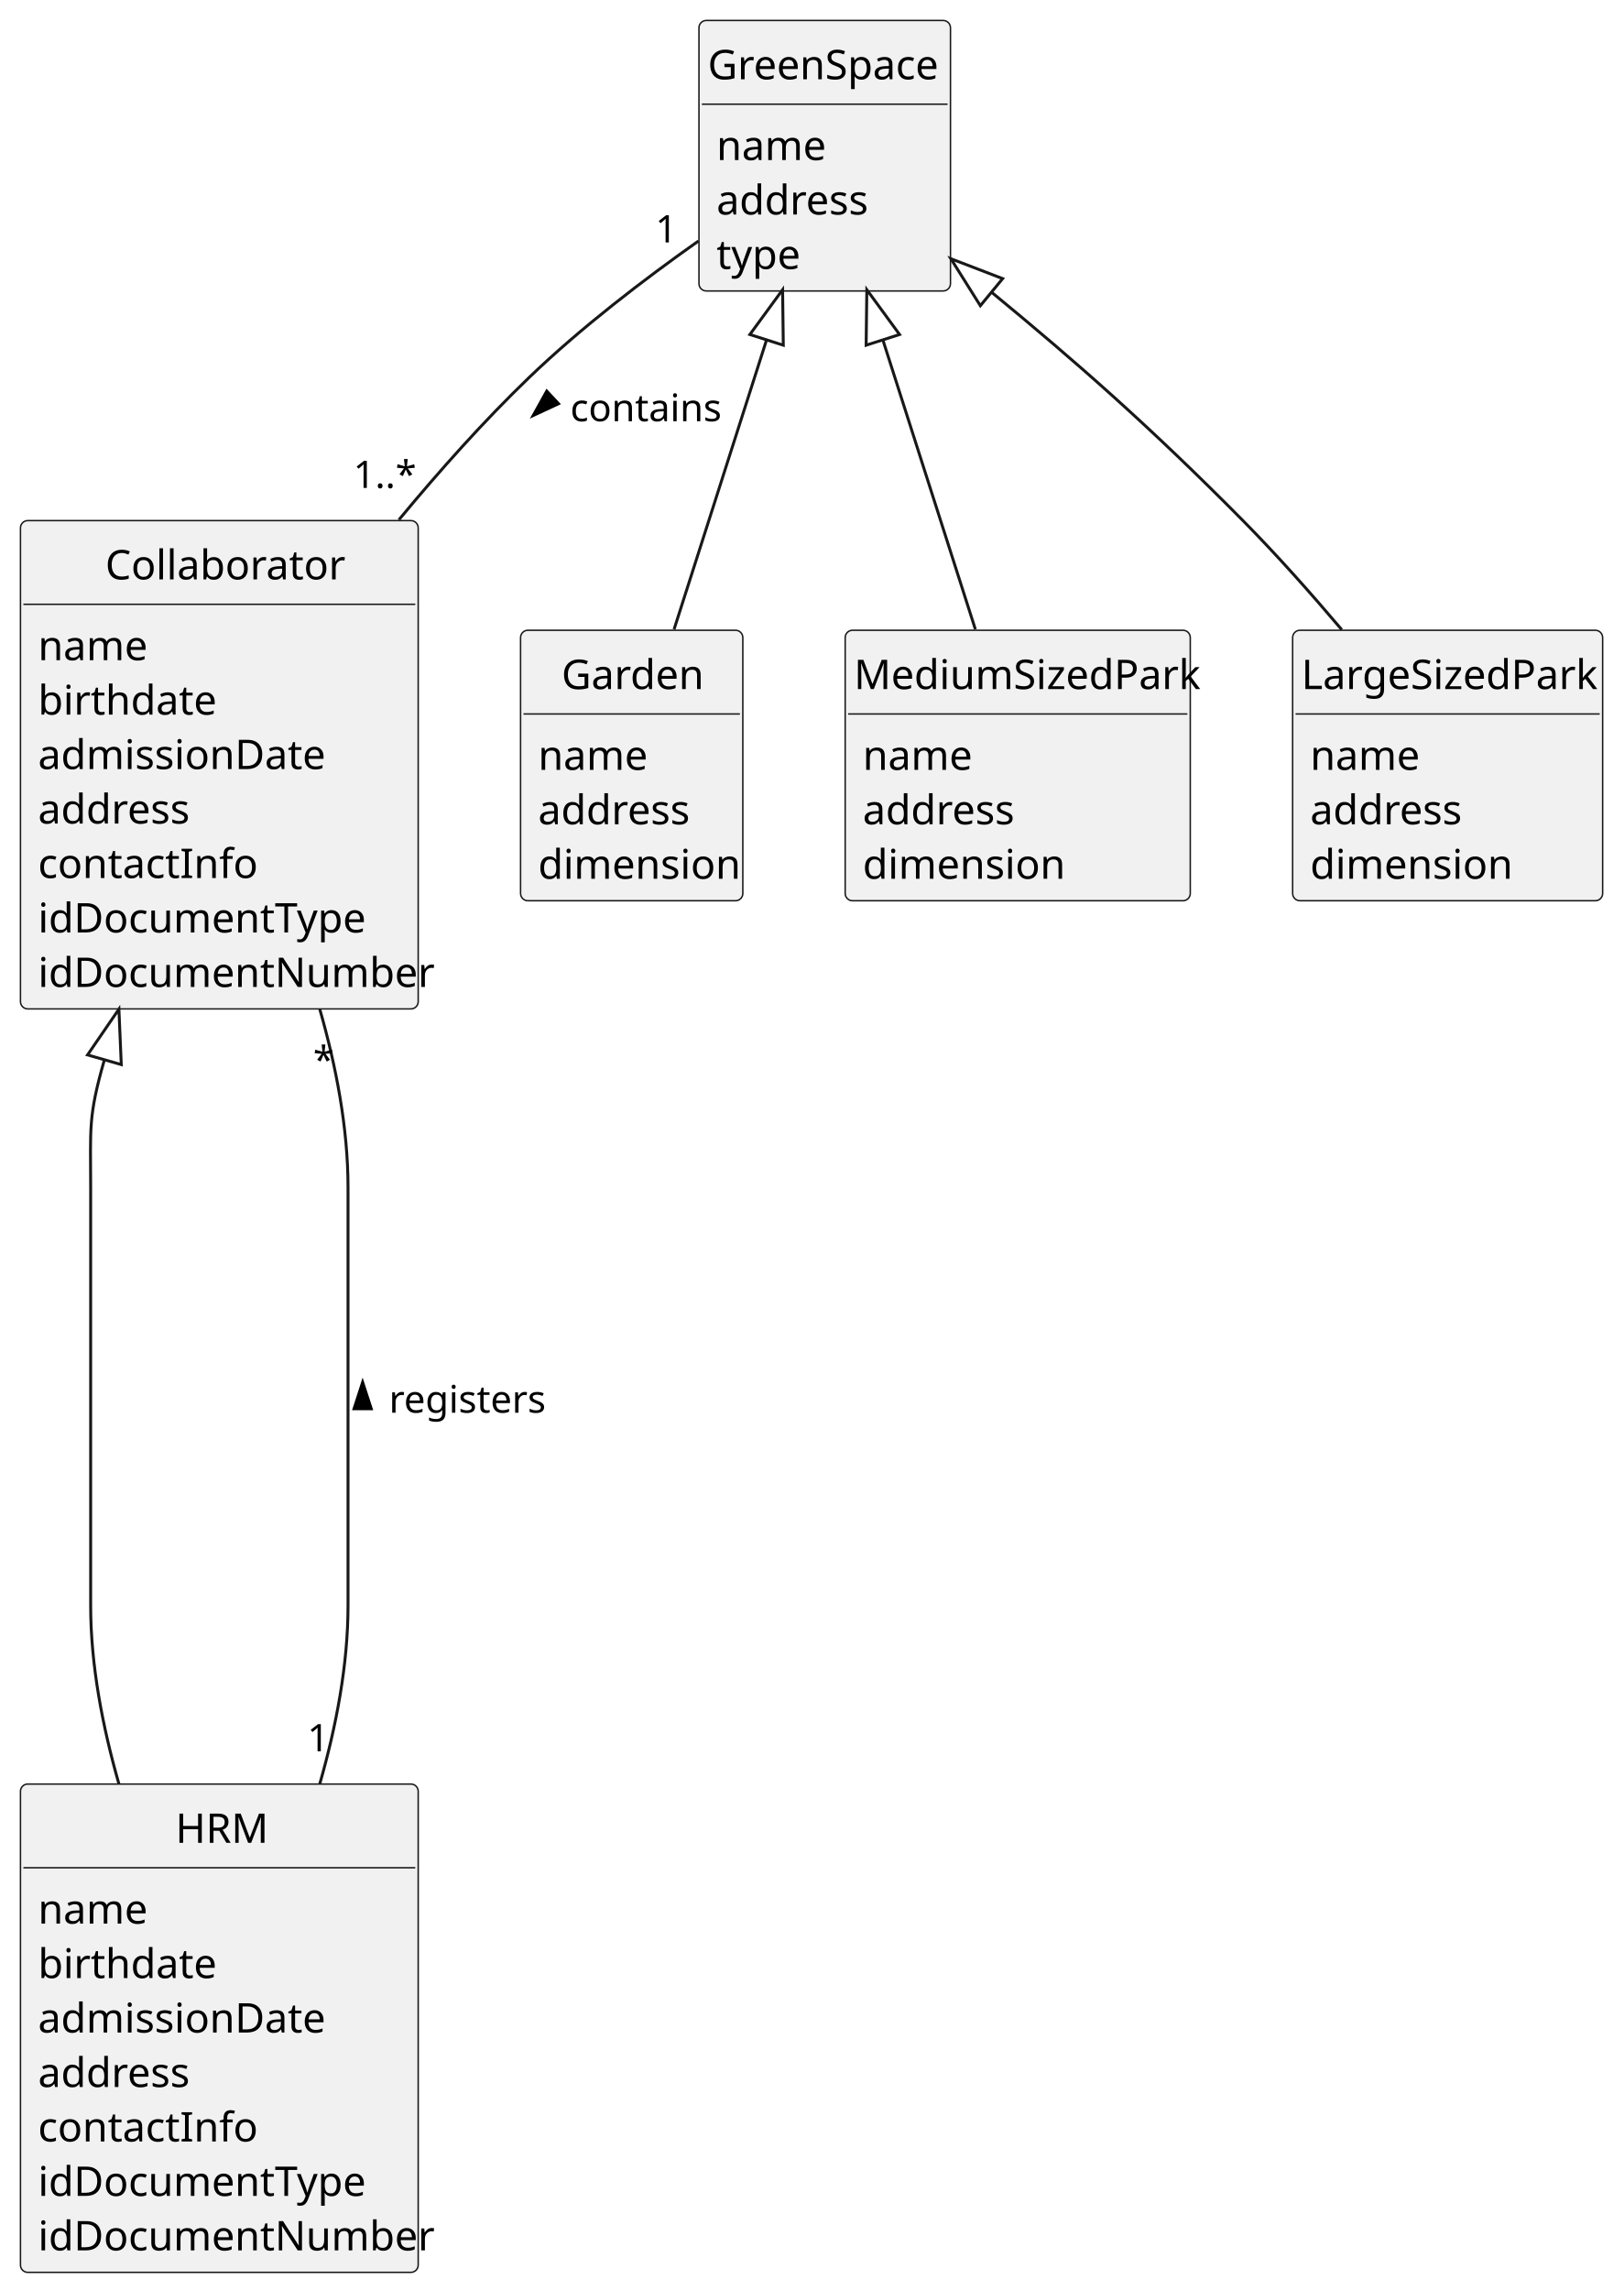
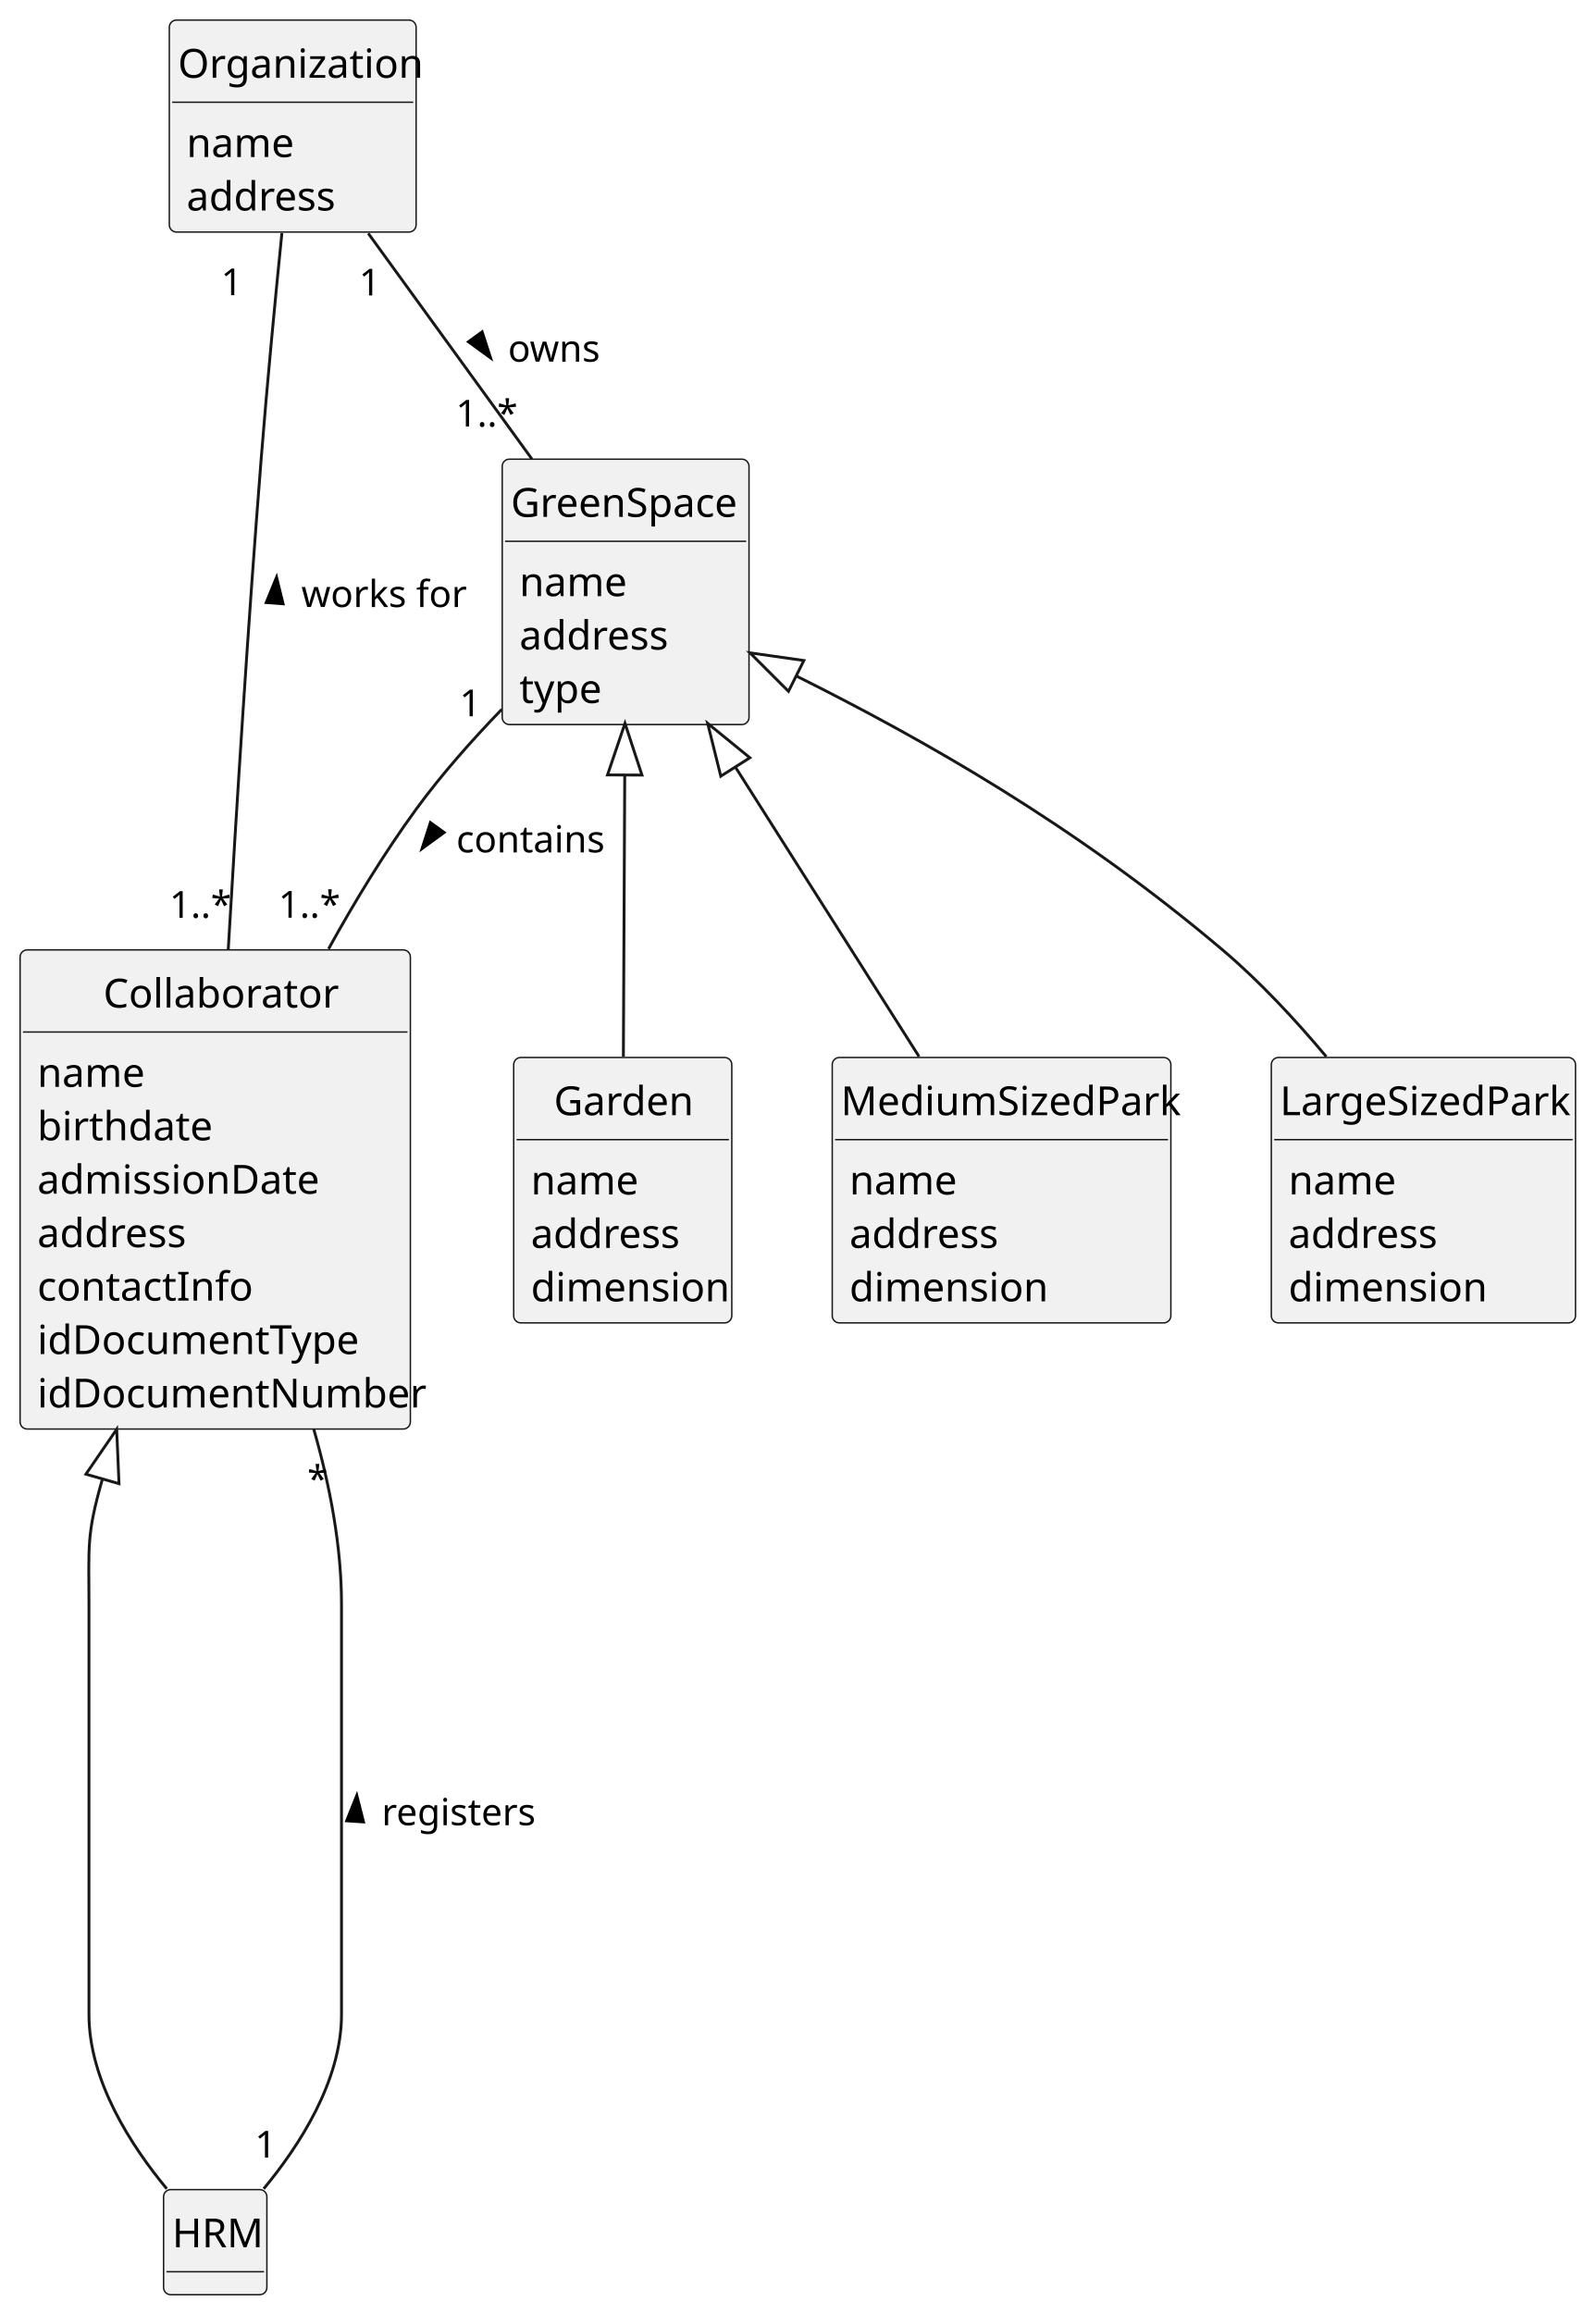
- <svg xmlns="http://www.w3.org/2000/svg" contentStyleType="text/css" height="783px" preserveAspectRatio="none" style="width:555px;height:783px;background:#FFFFFF;" version="1.1" viewBox="0 0 555 783" width="555px" zoomAndPan="magnify">
+ <svg xmlns="http://www.w3.org/2000/svg" contentStyleType="text/css" height="806px" preserveAspectRatio="none" style="width:556px;height:806px;background:#FFFFFF;" version="1.1" viewBox="0 0 556 806" width="556px" zoomAndPan="magnify">
  <defs />
  <g>
    <g id="elem_Collaborator">
-       <rect codeLine="11" fill="#F1F1F1" height="166.969" id="Collaborator" rx="2.5" ry="2.5" style="stroke:#181818;stroke-width:0.5;" width="136" x="7" y="178" />
-       <text fill="#000000" font-family="sans-serif" font-size="14" lengthAdjust="spacing" textLength="78" x="36" y="198.107">Collaborator</text>
-       <line style="stroke:#181818;stroke-width:0.5;" x1="8" x2="142" y1="206.621" y2="206.621" />
-       <text fill="#000000" font-family="sans-serif" font-size="14" lengthAdjust="spacing" textLength="35" x="13" y="225.728">name</text>
-       <text fill="#000000" font-family="sans-serif" font-size="14" lengthAdjust="spacing" textLength="56" x="13" y="244.35">birthdate</text>
-       <text fill="#000000" font-family="sans-serif" font-size="14" lengthAdjust="spacing" textLength="93" x="13" y="262.971">admissionDate</text>
-       <text fill="#000000" font-family="sans-serif" font-size="14" lengthAdjust="spacing" textLength="51" x="13" y="281.592">address</text>
-       <text fill="#000000" font-family="sans-serif" font-size="14" lengthAdjust="spacing" textLength="69" x="13" y="300.213">contactInfo</text>
-       <text fill="#000000" font-family="sans-serif" font-size="14" lengthAdjust="spacing" textLength="107" x="13" y="318.834">idDocumentType</text>
-       <text fill="#000000" font-family="sans-serif" font-size="14" lengthAdjust="spacing" textLength="124" x="13" y="337.455">idDocumentNumber</text>
+       <rect codeLine="11" fill="#F1F1F1" height="166.969" id="Collaborator" rx="2.5" ry="2.5" style="stroke:#181818;stroke-width:0.5;" width="136" x="7" y="331" />
+       <text fill="#000000" font-family="sans-serif" font-size="14" lengthAdjust="spacing" textLength="78" x="36" y="351.107">Collaborator</text>
+       <line style="stroke:#181818;stroke-width:0.5;" x1="8" x2="142" y1="359.621" y2="359.621" />
+       <text fill="#000000" font-family="sans-serif" font-size="14" lengthAdjust="spacing" textLength="35" x="13" y="378.728">name</text>
+       <text fill="#000000" font-family="sans-serif" font-size="14" lengthAdjust="spacing" textLength="56" x="13" y="397.35">birthdate</text>
+       <text fill="#000000" font-family="sans-serif" font-size="14" lengthAdjust="spacing" textLength="93" x="13" y="415.971">admissionDate</text>
+       <text fill="#000000" font-family="sans-serif" font-size="14" lengthAdjust="spacing" textLength="51" x="13" y="434.592">address</text>
+       <text fill="#000000" font-family="sans-serif" font-size="14" lengthAdjust="spacing" textLength="69" x="13" y="453.213">contactInfo</text>
+       <text fill="#000000" font-family="sans-serif" font-size="14" lengthAdjust="spacing" textLength="107" x="13" y="471.834">idDocumentType</text>
+       <text fill="#000000" font-family="sans-serif" font-size="14" lengthAdjust="spacing" textLength="124" x="13" y="490.455">idDocumentNumber</text>
    </g>
    <g id="elem_HRM">
-       <rect codeLine="21" fill="#F1F1F1" height="166.969" id="HRM" rx="2.5" ry="2.5" style="stroke:#181818;stroke-width:0.5;" width="136" x="7" y="610" />
-       <text fill="#000000" font-family="sans-serif" font-size="14" lengthAdjust="spacing" textLength="30" x="60" y="630.107">HRM</text>
-       <line style="stroke:#181818;stroke-width:0.5;" x1="8" x2="142" y1="638.621" y2="638.621" />
-       <text fill="#000000" font-family="sans-serif" font-size="14" lengthAdjust="spacing" textLength="35" x="13" y="657.729">name</text>
-       <text fill="#000000" font-family="sans-serif" font-size="14" lengthAdjust="spacing" textLength="56" x="13" y="676.35">birthdate</text>
-       <text fill="#000000" font-family="sans-serif" font-size="14" lengthAdjust="spacing" textLength="93" x="13" y="694.971">admissionDate</text>
-       <text fill="#000000" font-family="sans-serif" font-size="14" lengthAdjust="spacing" textLength="51" x="13" y="713.592">address</text>
-       <text fill="#000000" font-family="sans-serif" font-size="14" lengthAdjust="spacing" textLength="69" x="13" y="732.213">contactInfo</text>
-       <text fill="#000000" font-family="sans-serif" font-size="14" lengthAdjust="spacing" textLength="107" x="13" y="750.834">idDocumentType</text>
-       <text fill="#000000" font-family="sans-serif" font-size="14" lengthAdjust="spacing" textLength="124" x="13" y="769.455">idDocumentNumber</text>
+       <rect codeLine="21" fill="#F1F1F1" height="36.621" id="HRM" rx="2.5" ry="2.5" style="stroke:#181818;stroke-width:0.5;" width="36" x="57" y="763" />
+       <text fill="#000000" font-family="sans-serif" font-size="14" lengthAdjust="spacing" textLength="30" x="60" y="783.107">HRM</text>
+       <line style="stroke:#181818;stroke-width:0.5;" x1="58" x2="92" y1="791.621" y2="791.621" />
    </g>
    <g id="elem_GreenSpace">
-       <rect codeLine="30" fill="#F1F1F1" height="92.484" id="GreenSpace" rx="2.5" ry="2.5" style="stroke:#181818;stroke-width:0.5;" width="86" x="239" y="7" />
-       <text fill="#000000" font-family="sans-serif" font-size="14" lengthAdjust="spacing" textLength="80" x="242" y="27.107">GreenSpace</text>
-       <line style="stroke:#181818;stroke-width:0.5;" x1="240" x2="324" y1="35.621" y2="35.621" />
-       <text fill="#000000" font-family="sans-serif" font-size="14" lengthAdjust="spacing" textLength="35" x="245" y="54.728">name</text>
-       <text fill="#000000" font-family="sans-serif" font-size="14" lengthAdjust="spacing" textLength="51" x="245" y="73.35">address</text>
-       <text fill="#000000" font-family="sans-serif" font-size="14" lengthAdjust="spacing" textLength="27" x="245" y="91.971">type</text>
+       <rect codeLine="24" fill="#F1F1F1" height="92.484" id="GreenSpace" rx="2.5" ry="2.5" style="stroke:#181818;stroke-width:0.5;" width="86" x="175" y="160" />
+       <text fill="#000000" font-family="sans-serif" font-size="14" lengthAdjust="spacing" textLength="80" x="178" y="180.107">GreenSpace</text>
+       <line style="stroke:#181818;stroke-width:0.5;" x1="176" x2="260" y1="188.621" y2="188.621" />
+       <text fill="#000000" font-family="sans-serif" font-size="14" lengthAdjust="spacing" textLength="35" x="181" y="207.728">name</text>
+       <text fill="#000000" font-family="sans-serif" font-size="14" lengthAdjust="spacing" textLength="51" x="181" y="226.35">address</text>
+       <text fill="#000000" font-family="sans-serif" font-size="14" lengthAdjust="spacing" textLength="27" x="181" y="244.971">type</text>
    </g>
    <g id="elem_Garden">
-       <rect codeLine="36" fill="#F1F1F1" height="92.484" id="Garden" rx="2.5" ry="2.5" style="stroke:#181818;stroke-width:0.5;" width="76" x="178" y="215.5" />
-       <text fill="#000000" font-family="sans-serif" font-size="14" lengthAdjust="spacing" textLength="48" x="192" y="235.607">Garden</text>
-       <line style="stroke:#181818;stroke-width:0.5;" x1="179" x2="253" y1="244.121" y2="244.121" />
-       <text fill="#000000" font-family="sans-serif" font-size="14" lengthAdjust="spacing" textLength="35" x="184" y="263.228">name</text>
-       <text fill="#000000" font-family="sans-serif" font-size="14" lengthAdjust="spacing" textLength="51" x="184" y="281.85">address</text>
-       <text fill="#000000" font-family="sans-serif" font-size="14" lengthAdjust="spacing" textLength="64" x="184" y="300.471">dimension</text>
+       <rect codeLine="30" fill="#F1F1F1" height="92.484" id="Garden" rx="2.5" ry="2.5" style="stroke:#181818;stroke-width:0.5;" width="76" x="179" y="368.5" />
+       <text fill="#000000" font-family="sans-serif" font-size="14" lengthAdjust="spacing" textLength="48" x="193" y="388.607">Garden</text>
+       <line style="stroke:#181818;stroke-width:0.5;" x1="180" x2="254" y1="397.121" y2="397.121" />
+       <text fill="#000000" font-family="sans-serif" font-size="14" lengthAdjust="spacing" textLength="35" x="185" y="416.228">name</text>
+       <text fill="#000000" font-family="sans-serif" font-size="14" lengthAdjust="spacing" textLength="51" x="185" y="434.85">address</text>
+       <text fill="#000000" font-family="sans-serif" font-size="14" lengthAdjust="spacing" textLength="64" x="185" y="453.471">dimension</text>
    </g>
    <g id="elem_MediumSizedPark">
-       <rect codeLine="42" fill="#F1F1F1" height="92.484" id="MediumSizedPark" rx="2.5" ry="2.5" style="stroke:#181818;stroke-width:0.5;" width="118" x="289" y="215.5" />
-       <text fill="#000000" font-family="sans-serif" font-size="14" lengthAdjust="spacing" textLength="112" x="292" y="235.607">MediumSizedPark</text>
-       <line style="stroke:#181818;stroke-width:0.5;" x1="290" x2="406" y1="244.121" y2="244.121" />
-       <text fill="#000000" font-family="sans-serif" font-size="14" lengthAdjust="spacing" textLength="35" x="295" y="263.228">name</text>
-       <text fill="#000000" font-family="sans-serif" font-size="14" lengthAdjust="spacing" textLength="51" x="295" y="281.85">address</text>
-       <text fill="#000000" font-family="sans-serif" font-size="14" lengthAdjust="spacing" textLength="64" x="295" y="300.471">dimension</text>
+       <rect codeLine="36" fill="#F1F1F1" height="92.484" id="MediumSizedPark" rx="2.5" ry="2.5" style="stroke:#181818;stroke-width:0.5;" width="118" x="290" y="368.5" />
+       <text fill="#000000" font-family="sans-serif" font-size="14" lengthAdjust="spacing" textLength="112" x="293" y="388.607">MediumSizedPark</text>
+       <line style="stroke:#181818;stroke-width:0.5;" x1="291" x2="407" y1="397.121" y2="397.121" />
+       <text fill="#000000" font-family="sans-serif" font-size="14" lengthAdjust="spacing" textLength="35" x="296" y="416.228">name</text>
+       <text fill="#000000" font-family="sans-serif" font-size="14" lengthAdjust="spacing" textLength="51" x="296" y="434.85">address</text>
+       <text fill="#000000" font-family="sans-serif" font-size="14" lengthAdjust="spacing" textLength="64" x="296" y="453.471">dimension</text>
    </g>
    <g id="elem_LargeSizedPark">
-       <rect codeLine="48" fill="#F1F1F1" height="92.484" id="LargeSizedPark" rx="2.5" ry="2.5" style="stroke:#181818;stroke-width:0.5;" width="106" x="442" y="215.5" />
-       <text fill="#000000" font-family="sans-serif" font-size="14" lengthAdjust="spacing" textLength="100" x="445" y="235.607">LargeSizedPark</text>
-       <line style="stroke:#181818;stroke-width:0.5;" x1="443" x2="547" y1="244.121" y2="244.121" />
-       <text fill="#000000" font-family="sans-serif" font-size="14" lengthAdjust="spacing" textLength="35" x="448" y="263.228">name</text>
-       <text fill="#000000" font-family="sans-serif" font-size="14" lengthAdjust="spacing" textLength="51" x="448" y="281.85">address</text>
-       <text fill="#000000" font-family="sans-serif" font-size="14" lengthAdjust="spacing" textLength="64" x="448" y="300.471">dimension</text>
+       <rect codeLine="42" fill="#F1F1F1" height="92.484" id="LargeSizedPark" rx="2.5" ry="2.5" style="stroke:#181818;stroke-width:0.5;" width="106" x="443" y="368.5" />
+       <text fill="#000000" font-family="sans-serif" font-size="14" lengthAdjust="spacing" textLength="100" x="446" y="388.607">LargeSizedPark</text>
+       <line style="stroke:#181818;stroke-width:0.5;" x1="444" x2="548" y1="397.121" y2="397.121" />
+       <text fill="#000000" font-family="sans-serif" font-size="14" lengthAdjust="spacing" textLength="35" x="449" y="416.228">name</text>
+       <text fill="#000000" font-family="sans-serif" font-size="14" lengthAdjust="spacing" textLength="51" x="449" y="434.85">address</text>
+       <text fill="#000000" font-family="sans-serif" font-size="14" lengthAdjust="spacing" textLength="64" x="449" y="453.471">dimension</text>
+     </g>
+     <g id="elem_Organization">
+       <rect codeLine="47" fill="#F1F1F1" height="73.863" id="Organization" rx="2.5" ry="2.5" style="stroke:#181818;stroke-width:0.5;" width="86" x="59" y="7" />
+       <text fill="#000000" font-family="sans-serif" font-size="14" lengthAdjust="spacing" textLength="80" x="62" y="27.107">Organization</text>
+       <line style="stroke:#181818;stroke-width:0.5;" x1="60" x2="144" y1="35.621" y2="35.621" />
+       <text fill="#000000" font-family="sans-serif" font-size="14" lengthAdjust="spacing" textLength="35" x="65" y="54.728">name</text>
+       <text fill="#000000" font-family="sans-serif" font-size="14" lengthAdjust="spacing" textLength="51" x="65" y="73.35">address</text>
+     </g>
+     <g id="link_Organization_GreenSpace">
+       <path codeLine="52" d="M128.32,81.31 C145.23,104.63 167.33,135.11 185.36,159.97 " fill="none" id="Organization-GreenSpace" style="stroke:#181818;stroke-width:1.0;" />
+       <polygon fill="#000000" points="170.935,124.693,168.005,115.645,163.246,119.096,170.935,124.693" style="stroke:#000000;stroke-width:1.0;" />
+       <text fill="#000000" font-family="sans-serif" font-size="13" lengthAdjust="spacing" textLength="30" x="177" y="126.028">owns</text>
+       <text fill="#000000" font-family="sans-serif" font-size="13" lengthAdjust="spacing" textLength="7" x="125.1" y="102.961">1</text>
+       <text fill="#000000" font-family="sans-serif" font-size="13" lengthAdjust="spacing" textLength="20" x="158.831" y="148.634">1..*</text>
+     </g>
+     <g id="link_Organization_Collaborator">
+       <path codeLine="53" d="M98.23,81.23 C95.95,103.86 93.09,133.61 91,160 C86.47,217.04 82.43,281.38 79.53,330.97 " fill="none" id="Organization-Collaborator" style="stroke:#181818;stroke-width:1.0;" />
+       <polygon fill="#000000" points="96.373,201.16,92.767,209.96,98.629,210.399,96.373,201.16" style="stroke:#000000;stroke-width:1.0;" />
+       <text fill="#000000" font-family="sans-serif" font-size="13" lengthAdjust="spacing" textLength="52" x="105" y="211.528">works for</text>
+       <text fill="#000000" font-family="sans-serif" font-size="13" lengthAdjust="spacing" textLength="7" x="77.032" y="102.868">1</text>
+       <text fill="#000000" font-family="sans-serif" font-size="13" lengthAdjust="spacing" textLength="20" x="59.043" y="319.816">1..*</text>
    </g>
    <g id="link_GreenSpace_Collaborator">
-       <path codeLine="54" d="M238.82,82.41 C220.17,95.58 198.64,112.05 181,129 C165.57,143.83 150.32,160.9 136.4,177.72 " fill="none" id="GreenSpace-Collaborator" style="stroke:#181818;stroke-width:1.0;" />
-       <polygon fill="#000000" points="182.34,142.052,190.963,138.041,186.959,133.738,182.34,142.052" style="stroke:#000000;stroke-width:1.0;" />
-       <text fill="#000000" font-family="sans-serif" font-size="13" lengthAdjust="spacing" textLength="49" x="195" y="144.028">contains</text>
-       <text fill="#000000" font-family="sans-serif" font-size="13" lengthAdjust="spacing" textLength="7" x="224.089" y="82.885">1</text>
-       <text fill="#000000" font-family="sans-serif" font-size="13" lengthAdjust="spacing" textLength="20" x="120.817" y="166.832">1..*</text>
+       <path codeLine="54" d="M174.85,247.17 C164.43,257.95 153.78,269.97 145,282 C134.02,297.04 123.68,314.02 114.49,330.66 " fill="none" id="GreenSpace-Collaborator" style="stroke:#181818;stroke-width:1.0;" />
+       <polygon fill="#000000" points="147.071,295.697,154.752,290.089,149.988,286.646,147.071,295.697" style="stroke:#000000;stroke-width:1.0;" />
+       <text fill="#000000" font-family="sans-serif" font-size="13" lengthAdjust="spacing" textLength="49" x="159" y="297.028">contains</text>
+       <text fill="#000000" font-family="sans-serif" font-size="13" lengthAdjust="spacing" textLength="7" x="160.124" y="249.593">1</text>
+       <text fill="#000000" font-family="sans-serif" font-size="13" lengthAdjust="spacing" textLength="20" x="97.024" y="319.767">1..*</text>
    </g>
    <g id="link_GreenSpace_Garden">
-       <path codeLine="55" d="M262.12,116.206 C251.12,150.626 241.51,180.7 230.49,215.18 " fill="none" id="GreenSpace-backto-Garden" style="stroke:#181818;stroke-width:1.0;" />
-       <polygon fill="none" points="267.6,99.06,256.405,114.379,267.836,118.032,267.6,99.06" style="stroke:#181818;stroke-width:1.0;" />
+       <path codeLine="55" d="M217.696,270.06 C217.536,304.48 217.39,333.7 217.22,368.18 " fill="none" id="GreenSpace-backto-Garden" style="stroke:#181818;stroke-width:1.0;" />
+       <polygon fill="none" points="217.78,252.06,211.696,270.032,223.696,270.088,217.78,252.06" style="stroke:#181818;stroke-width:1.0;" />
    </g>
    <g id="link_GreenSpace_MediumSizedPark">
-       <path codeLine="56" d="M301.88,116.206 C312.88,150.626 322.49,180.7 333.51,215.18 " fill="none" id="GreenSpace-backto-MediumSizedPark" style="stroke:#181818;stroke-width:1.0;" />
-       <polygon fill="none" points="296.4,99.06,296.164,118.032,307.595,114.379,296.4,99.06" style="stroke:#181818;stroke-width:1.0;" />
+       <path codeLine="56" d="M256.231,267.261 C278.061,301.681 298.38,333.7 320.25,368.18 " fill="none" id="GreenSpace-backto-MediumSizedPark" style="stroke:#181818;stroke-width:1.0;" />
+       <polygon fill="none" points="246.59,252.06,251.164,270.474,261.298,264.047,246.59,252.06" style="stroke:#181818;stroke-width:1.0;" />
    </g>
    <g id="link_GreenSpace_LargeSizedPark">
-       <path codeLine="57" d="M339.029,99.898 C368.229,123.928 393.22,145.88 425,178 C436.49,189.62 448.26,202.87 458.79,215.3 " fill="none" id="GreenSpace-backto-LargeSizedPark" style="stroke:#181818;stroke-width:1.0;" />
-       <polygon fill="none" points="325.13,88.46,335.216,104.531,342.841,95.265,325.13,88.46" style="stroke:#181818;stroke-width:1.0;" />
+       <path codeLine="57" d="M277.433,235.534 C321.493,257.544 374.33,287.27 426,331 C438.9,341.92 451.39,355.36 462.15,368.2 " fill="none" id="GreenSpace-backto-LargeSizedPark" style="stroke:#181818;stroke-width:1.0;" />
+       <polygon fill="none" points="261.33,227.49,274.751,240.901,280.114,230.167,261.33,227.49" style="stroke:#181818;stroke-width:1.0;" />
    </g>
    <g id="link_HRM_Collaborator">
-       <path codeLine="58" d="M109.34,609.95 C114.97,590.31 119,569.19 119,549 C119,406 119,406 119,406 C119,385.81 114.97,364.69 109.34,345.05 " fill="none" id="HRM-Collaborator" style="stroke:#181818;stroke-width:1.0;" />
-       <polygon fill="#000000" points="124,472.646,121.061,481.691,126.939,481.691,124,472.646" style="stroke:#000000;stroke-width:1.0;" />
-       <text fill="#000000" font-family="sans-serif" font-size="13" lengthAdjust="spacing" textLength="50" x="133" y="483.028">registers</text>
-       <text fill="#000000" font-family="sans-serif" font-size="13" lengthAdjust="spacing" textLength="7" x="105.087" y="598.794">1</text>
-       <text fill="#000000" font-family="sans-serif" font-size="13" lengthAdjust="spacing" textLength="5" x="107.076" y="367.003">*</text>
+       <path codeLine="58" d="M91.89,762.72 C104.29,747.75 119,725.12 119,702 C119,559 119,559 119,559 C119,538.81 114.97,517.69 109.34,498.05 " fill="none" id="HRM-Collaborator" style="stroke:#181818;stroke-width:1.0;" />
+       <polygon fill="#000000" points="124.329,625.656,120.801,634.489,126.666,634.875,124.329,625.656" style="stroke:#000000;stroke-width:1.0;" />
+       <text fill="#000000" font-family="sans-serif" font-size="13" lengthAdjust="spacing" textLength="50" x="133" y="636.028">registers</text>
+       <text fill="#000000" font-family="sans-serif" font-size="13" lengthAdjust="spacing" textLength="7" x="88.823" y="751.833">1</text>
+       <text fill="#000000" font-family="sans-serif" font-size="13" lengthAdjust="spacing" textLength="5" x="107.076" y="520.003">*</text>
    </g>
    <g id="link_Collaborator_HRM">
-       <path codeLine="59" d="M35.7,362.353 C30.07,381.993 31,385.81 31,406 C31,406 31,406 31,549 C31,569.19 35.03,590.31 40.66,609.95 " fill="none" id="Collaborator-backto-HRM" style="stroke:#181818;stroke-width:1.0;" />
-       <polygon fill="none" points="40.66,345.05,29.932,360.7,41.468,364.007,40.66,345.05" style="stroke:#181818;stroke-width:1.0;" />
+       <path codeLine="59" d="M35.7,515.353 C30.07,534.993 31,538.81 31,559 C31,559 31,559 31,702 C31,725.12 45.71,747.75 58.11,762.72 " fill="none" id="Collaborator-backto-HRM" style="stroke:#181818;stroke-width:1.0;" />
+       <polygon fill="none" points="40.66,498.05,29.932,513.7,41.468,517.006,40.66,498.05" style="stroke:#181818;stroke-width:1.0;" />
    </g>
  </g>
</svg>
